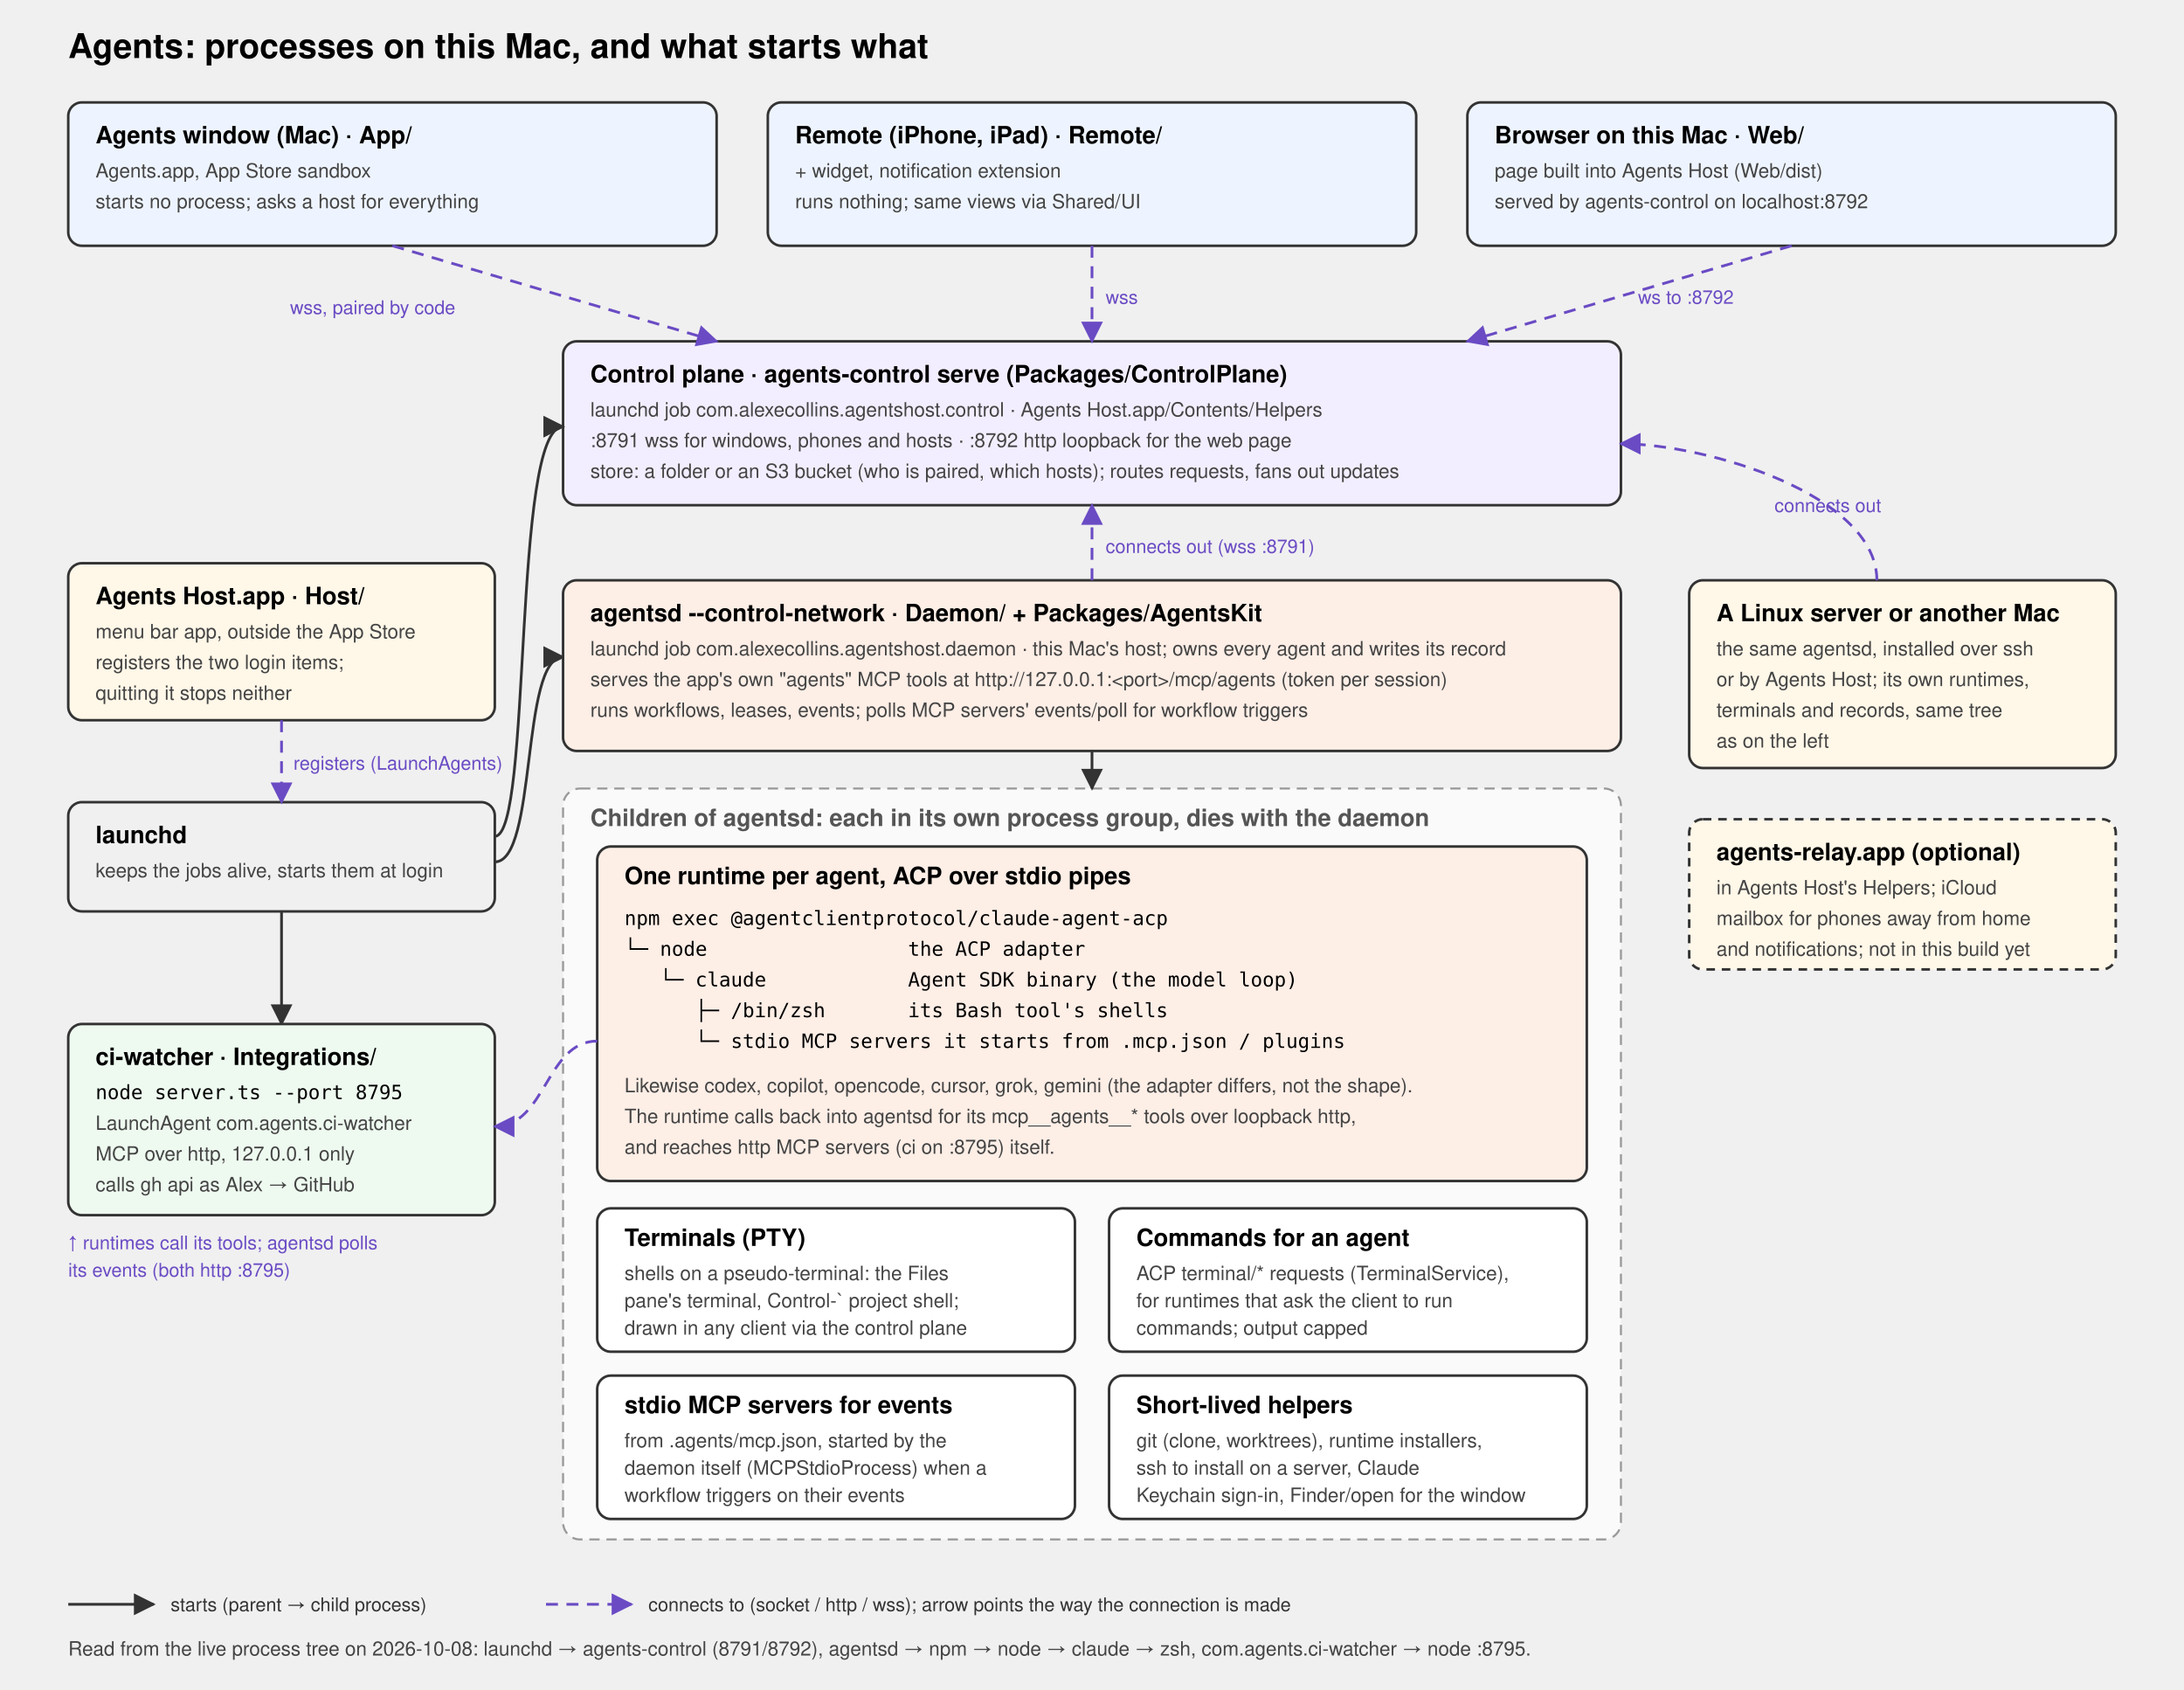
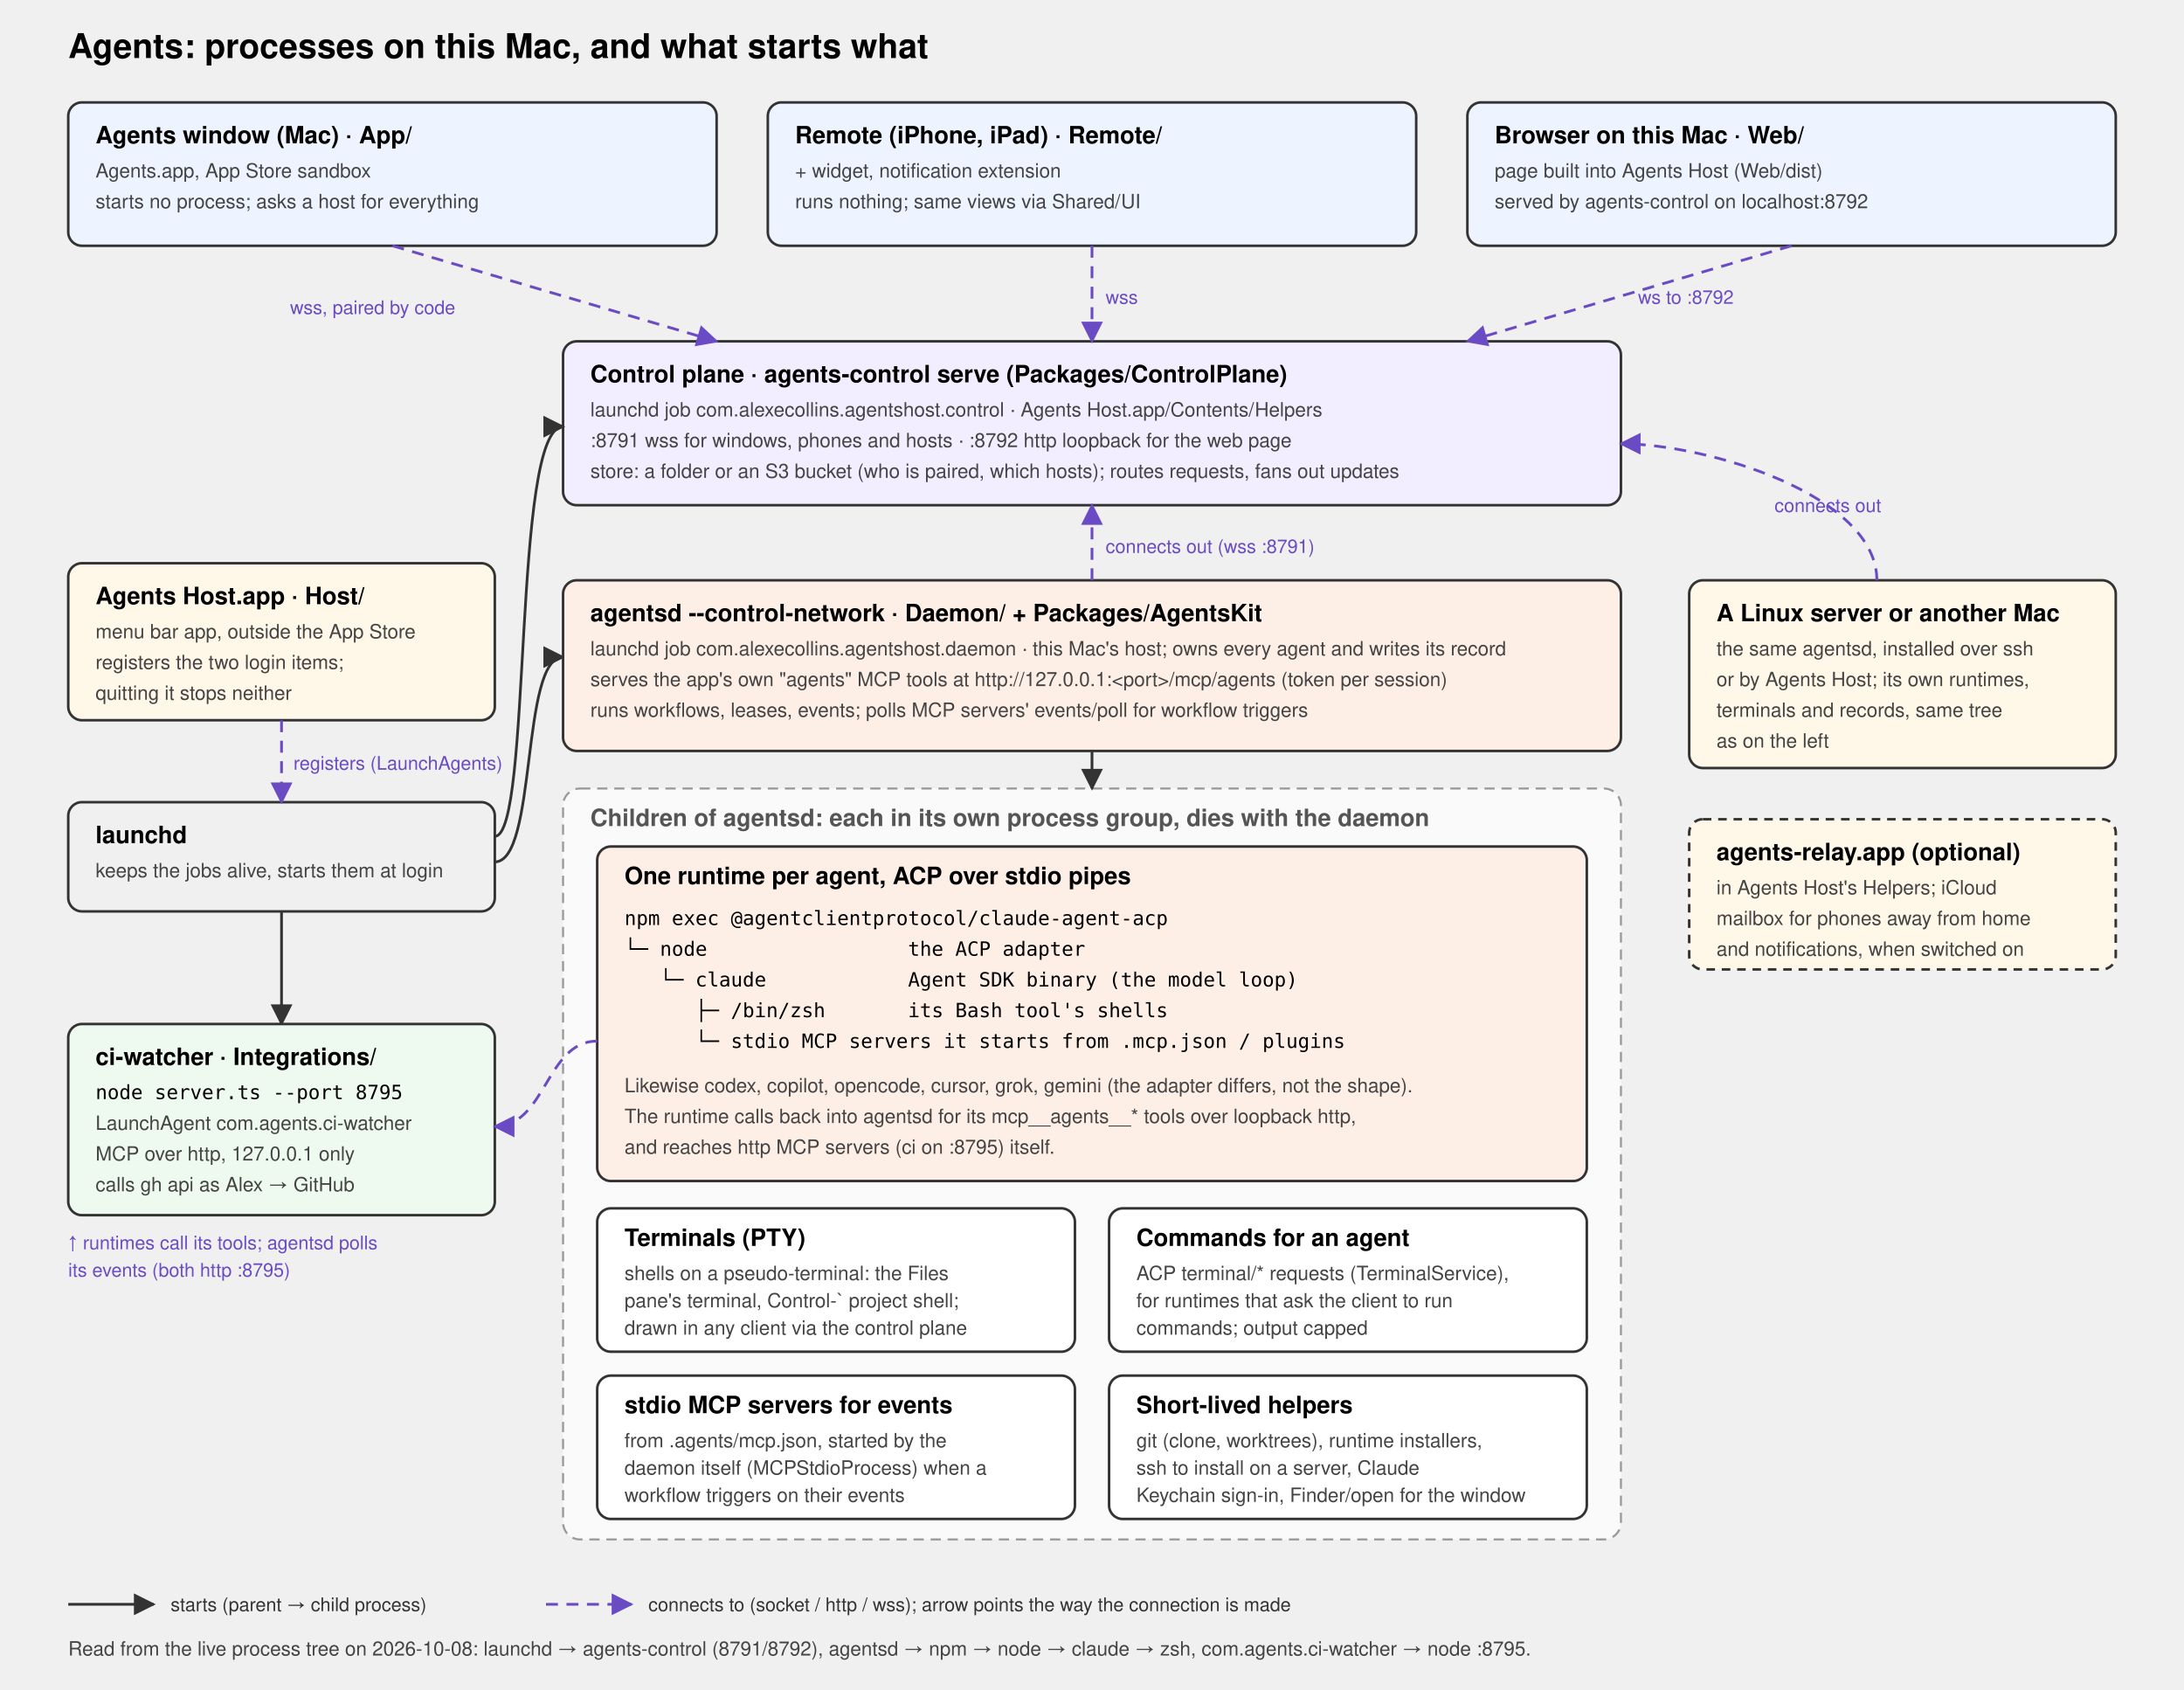
<svg xmlns="http://www.w3.org/2000/svg" xml:space="preserve" viewBox="0 0 1280 990" width="1280" height="990" font-family="-apple-system, Helvetica, Arial, sans-serif" font-size="13">
  <defs>
    <marker id="solid" viewBox="0 0 10 10" refX="9" refY="5" markerWidth="8" markerHeight="8" orient="auto-start-reverse">
      <path d="M0,0 L10,5 L0,10 z" fill="#333" />
    </marker>
    <marker id="dash" viewBox="0 0 10 10" refX="9" refY="5" markerWidth="8" markerHeight="8" orient="auto-start-reverse">
      <path d="M0,0 L10,5 L0,10 z" fill="#6a4bc4" />
    </marker>
    <style>
      .box { fill: #fff; stroke: #333; stroke-width: 1.5; rx: 8; }
      .client { fill: #eef4ff; }
      .cp { fill: #f3eeff; }
      .host { fill: #fff7e8; }
      .daemon { fill: #fdeee6; }
      .ext { fill: #eefaf0; }
      .group { fill: #fafafa; stroke: #999; stroke-width: 1.2; stroke-dasharray: 6 4; rx: 10; }
      .title { font-weight: 700; font-size: 14px; }
      .small { font-size: 11.5px; fill: #444; }
      .mono { font-family: Menlo, monospace; font-size: 11.5px; white-space: pre; }
      .spawn { stroke: #333; stroke-width: 1.6; fill: none; marker-end: url(#solid); }
      .conn { stroke: #6a4bc4; stroke-width: 1.6; fill: none; stroke-dasharray: 7 5; marker-end: url(#dash); }
      .lbl { font-size: 11px; fill: #6a4bc4; }
      .lbls { font-size: 11px; fill: #333; }
    </style>
  </defs>
  <text x="40" y="34" font-size="20" font-weight="700">Agents: processes on this Mac, and what starts what</text>
  <rect class="box client" x="40" y="60" width="380" height="84" />
  <text class="title" x="56" y="84">Agents window (Mac) · App/</text>
  <text class="small" x="56" y="104">Agents.app, App Store sandbox</text>
  <text class="small" x="56" y="122">starts no process; asks a host for everything</text>
  <rect class="box client" x="450" y="60" width="380" height="84" />
  <text class="title" x="466" y="84">Remote (iPhone, iPad) · Remote/</text>
  <text class="small" x="466" y="104">+ widget, notification extension</text>
  <text class="small" x="466" y="122">runs nothing; same views via Shared/UI</text>
  <rect class="box client" x="860" y="60" width="380" height="84" />
  <text class="title" x="876" y="84">Browser on this Mac · Web/</text>
  <text class="small" x="876" y="104">page built into Agents Host (Web/dist)</text>
  <text class="small" x="876" y="122">served by agents-control on localhost:8792</text>
  <rect class="box cp" x="330" y="200" width="620" height="96" />
  <text class="title" x="346" y="224">Control plane · agents-control serve (Packages/ControlPlane)</text>
  <text class="small" x="346" y="244">launchd job com.alexecollins.agentshost.control · Agents Host.app/Contents/Helpers</text>
  <text class="small" x="346" y="262">:8791 wss for windows, phones and hosts · :8792 http loopback for the web page</text>
  <text class="small" x="346" y="280">store: a folder or an S3 bucket (who is paired, which hosts); routes requests, fans out updates</text>
  <path class="conn" d="M230,144 L420,200" />
  <path class="conn" d="M640,144 L640,200" />
  <path class="conn" d="M1050,144 L860,200" />
  <text class="lbl" x="170" y="184">wss, paired by code</text>
  <text class="lbl" x="648" y="178">wss</text>
  <text class="lbl" x="960" y="178">ws to :8792</text>
  <rect class="box host" x="40" y="330" width="250" height="92" />
  <text class="title" x="56" y="354">Agents Host.app · Host/</text>
  <text class="small" x="56" y="374">menu bar app, outside the App Store</text>
  <text class="small" x="56" y="392">registers the two login items;</text>
  <text class="small" x="56" y="410">quitting it stops neither</text>
  <rect class="box" x="40" y="470" width="250" height="64" style="fill:#f0f0f0" />
  <text class="title" x="56" y="494">launchd</text>
  <text class="small" x="56" y="514">keeps the jobs alive, starts them at login</text>
  <path class="conn" d="M165,422 L165,470" />
  <text class="lbl" x="172" y="451">registers (LaunchAgents)</text>
  <path class="spawn" d="M290,490 C312,490 300,250 330,250" />
  <path class="spawn" d="M290,505 C315,505 305,385 330,385" />
  <path class="spawn" d="M165,534 L165,600" />
  <rect class="box ext" x="40" y="600" width="250" height="112" />
  <text class="title" x="56" y="624">ci-watcher · Integrations/</text>
  <text class="mono" x="56" y="644">node server.ts --port 8795</text>
  <text class="small" x="56" y="662">LaunchAgent com.agents.ci-watcher</text>
  <text class="small" x="56" y="680">MCP over http, 127.0.0.1 only</text>
  <text class="small" x="56" y="698">calls gh api as Alex → GitHub</text>
  <rect class="box daemon" x="330" y="340" width="620" height="100" />
  <text class="title" x="346" y="364">agentsd --control-network · Daemon/ + Packages/AgentsKit</text>
  <text class="small" x="346" y="384">launchd job com.alexecollins.agentshost.daemon · this Mac's host; owns every agent and writes its record</text>
  <text class="small" x="346" y="402">serves the app's own "agents" MCP tools at http://127.0.0.1:&lt;port&gt;/mcp/agents (token per session)</text>
  <text class="small" x="346" y="420">runs workflows, leases, events; polls MCP servers' events/poll for workflow triggers</text>
  <path class="conn" d="M640,340 L640,296" />
  <text class="lbl" x="648" y="324">connects out (wss :8791)</text>
  <rect class="group" x="330" y="462" width="620" height="440" />
  <text class="title" x="346" y="484" style="fill:#555">Children of agentsd: each in its own process group, dies with the daemon</text>
  <path class="spawn" d="M640,440 L640,462" />
  <rect class="box daemon" x="350" y="496" width="580" height="196" />
  <text class="title" x="366" y="518">One runtime per agent, ACP over stdio pipes</text>
  <text class="mono" x="366" y="542">npm exec @agentclientprotocol/claude-agent-acp</text>
  <text class="mono" x="366" y="560">└─ node                 the ACP adapter</text>
  <text class="mono" x="366" y="578">   └─ claude            Agent SDK binary (the model loop)</text>
  <text class="mono" x="366" y="596">      ├─ /bin/zsh       its Bash tool's shells</text>
  <text class="mono" x="366" y="614">      └─ stdio MCP servers it starts from .mcp.json / plugins</text>
  <text class="small" x="366" y="640">Likewise codex, copilot, opencode, cursor, grok, gemini (the adapter differs, not the shape).</text>
  <text class="small" x="366" y="658">The runtime calls back into agentsd for its mcp__agents__* tools over loopback http,</text>
  <text class="small" x="366" y="676">and reaches http MCP servers (ci on :8795) itself.</text>
  <rect class="box" x="350" y="708" width="280" height="84" />
  <text class="title" x="366" y="730">Terminals (PTY)</text>
  <text class="small" x="366" y="750">shells on a pseudo-terminal: the Files</text>
  <text class="small" x="366" y="766">pane's terminal, Control-` project shell;</text>
  <text class="small" x="366" y="782">drawn in any client via the control plane</text>
  <rect class="box" x="650" y="708" width="280" height="84" />
  <text class="title" x="666" y="730">Commands for an agent</text>
  <text class="small" x="666" y="750">ACP terminal/* requests (TerminalService),</text>
  <text class="small" x="666" y="766">for runtimes that ask the client to run</text>
  <text class="small" x="666" y="782">commands; output capped</text>
  <rect class="box" x="350" y="806" width="280" height="84" />
  <text class="title" x="366" y="828">stdio MCP servers for events</text>
  <text class="small" x="366" y="848">from .agents/mcp.json, started by the</text>
  <text class="small" x="366" y="864">daemon itself (MCPStdioProcess) when a</text>
  <text class="small" x="366" y="880">workflow triggers on their events</text>
  <rect class="box" x="650" y="806" width="280" height="84" />
  <text class="title" x="666" y="828">Short-lived helpers</text>
  <text class="small" x="666" y="848">git (clone, worktrees), runtime installers,</text>
  <text class="small" x="666" y="864">ssh to install on a server, Claude</text>
  <text class="small" x="666" y="880">Keychain sign-in, Finder/open for the window</text>
  <path class="conn" d="M350,610 C320,610 320,660 290,660" />
  <text class="lbl" x="40" y="732">↑ runtimes call its tools; agentsd polls</text>
  <text class="lbl" x="40" y="748">its events (both http :8795)</text>
  <rect class="box host" x="990" y="340" width="250" height="110" />
  <text class="title" x="1006" y="364">A Linux server or another Mac</text>
  <text class="small" x="1006" y="384">the same agentsd, installed over ssh</text>
  <text class="small" x="1006" y="402">or by Agents Host; its own runtimes,</text>
  <text class="small" x="1006" y="420">terminals and records, same tree</text>
  <text class="small" x="1006" y="438">as on the left</text>
  <path class="conn" d="M1100,340 C1100,290 1000,260 950,260" />
  <text class="lbl" x="1040" y="300">connects out</text>
  <rect class="box host" x="990" y="480" width="250" height="88" style="stroke-dasharray:5 4" />
  <text class="title" x="1006" y="504">agents-relay.app (optional)</text>
  <text class="small" x="1006" y="524">in Agents Host's Helpers; iCloud</text>
  <text class="small" x="1006" y="542">mailbox for phones away from home</text>
-   <text class="small" x="1006" y="560">and notifications; not in this build yet</text>
+   <text class="small" x="1006" y="560">and notifications, when switched on</text>
  <line x1="40" y1="940" x2="90" y2="940" class="spawn" />
  <text class="lbls" x="100" y="944">starts (parent → child process)</text>
  <line x1="320" y1="940" x2="370" y2="940" class="conn" />
  <text class="lbls" x="380" y="944">connects to (socket / http / wss); arrow points the way the connection is made</text>
  <text class="small" x="40" y="970">Read from the live process tree on 2026-10-08: launchd → agents-control (8791/8792), agentsd → npm → node → claude → zsh, com.agents.ci-watcher → node :8795.</text>
</svg>
